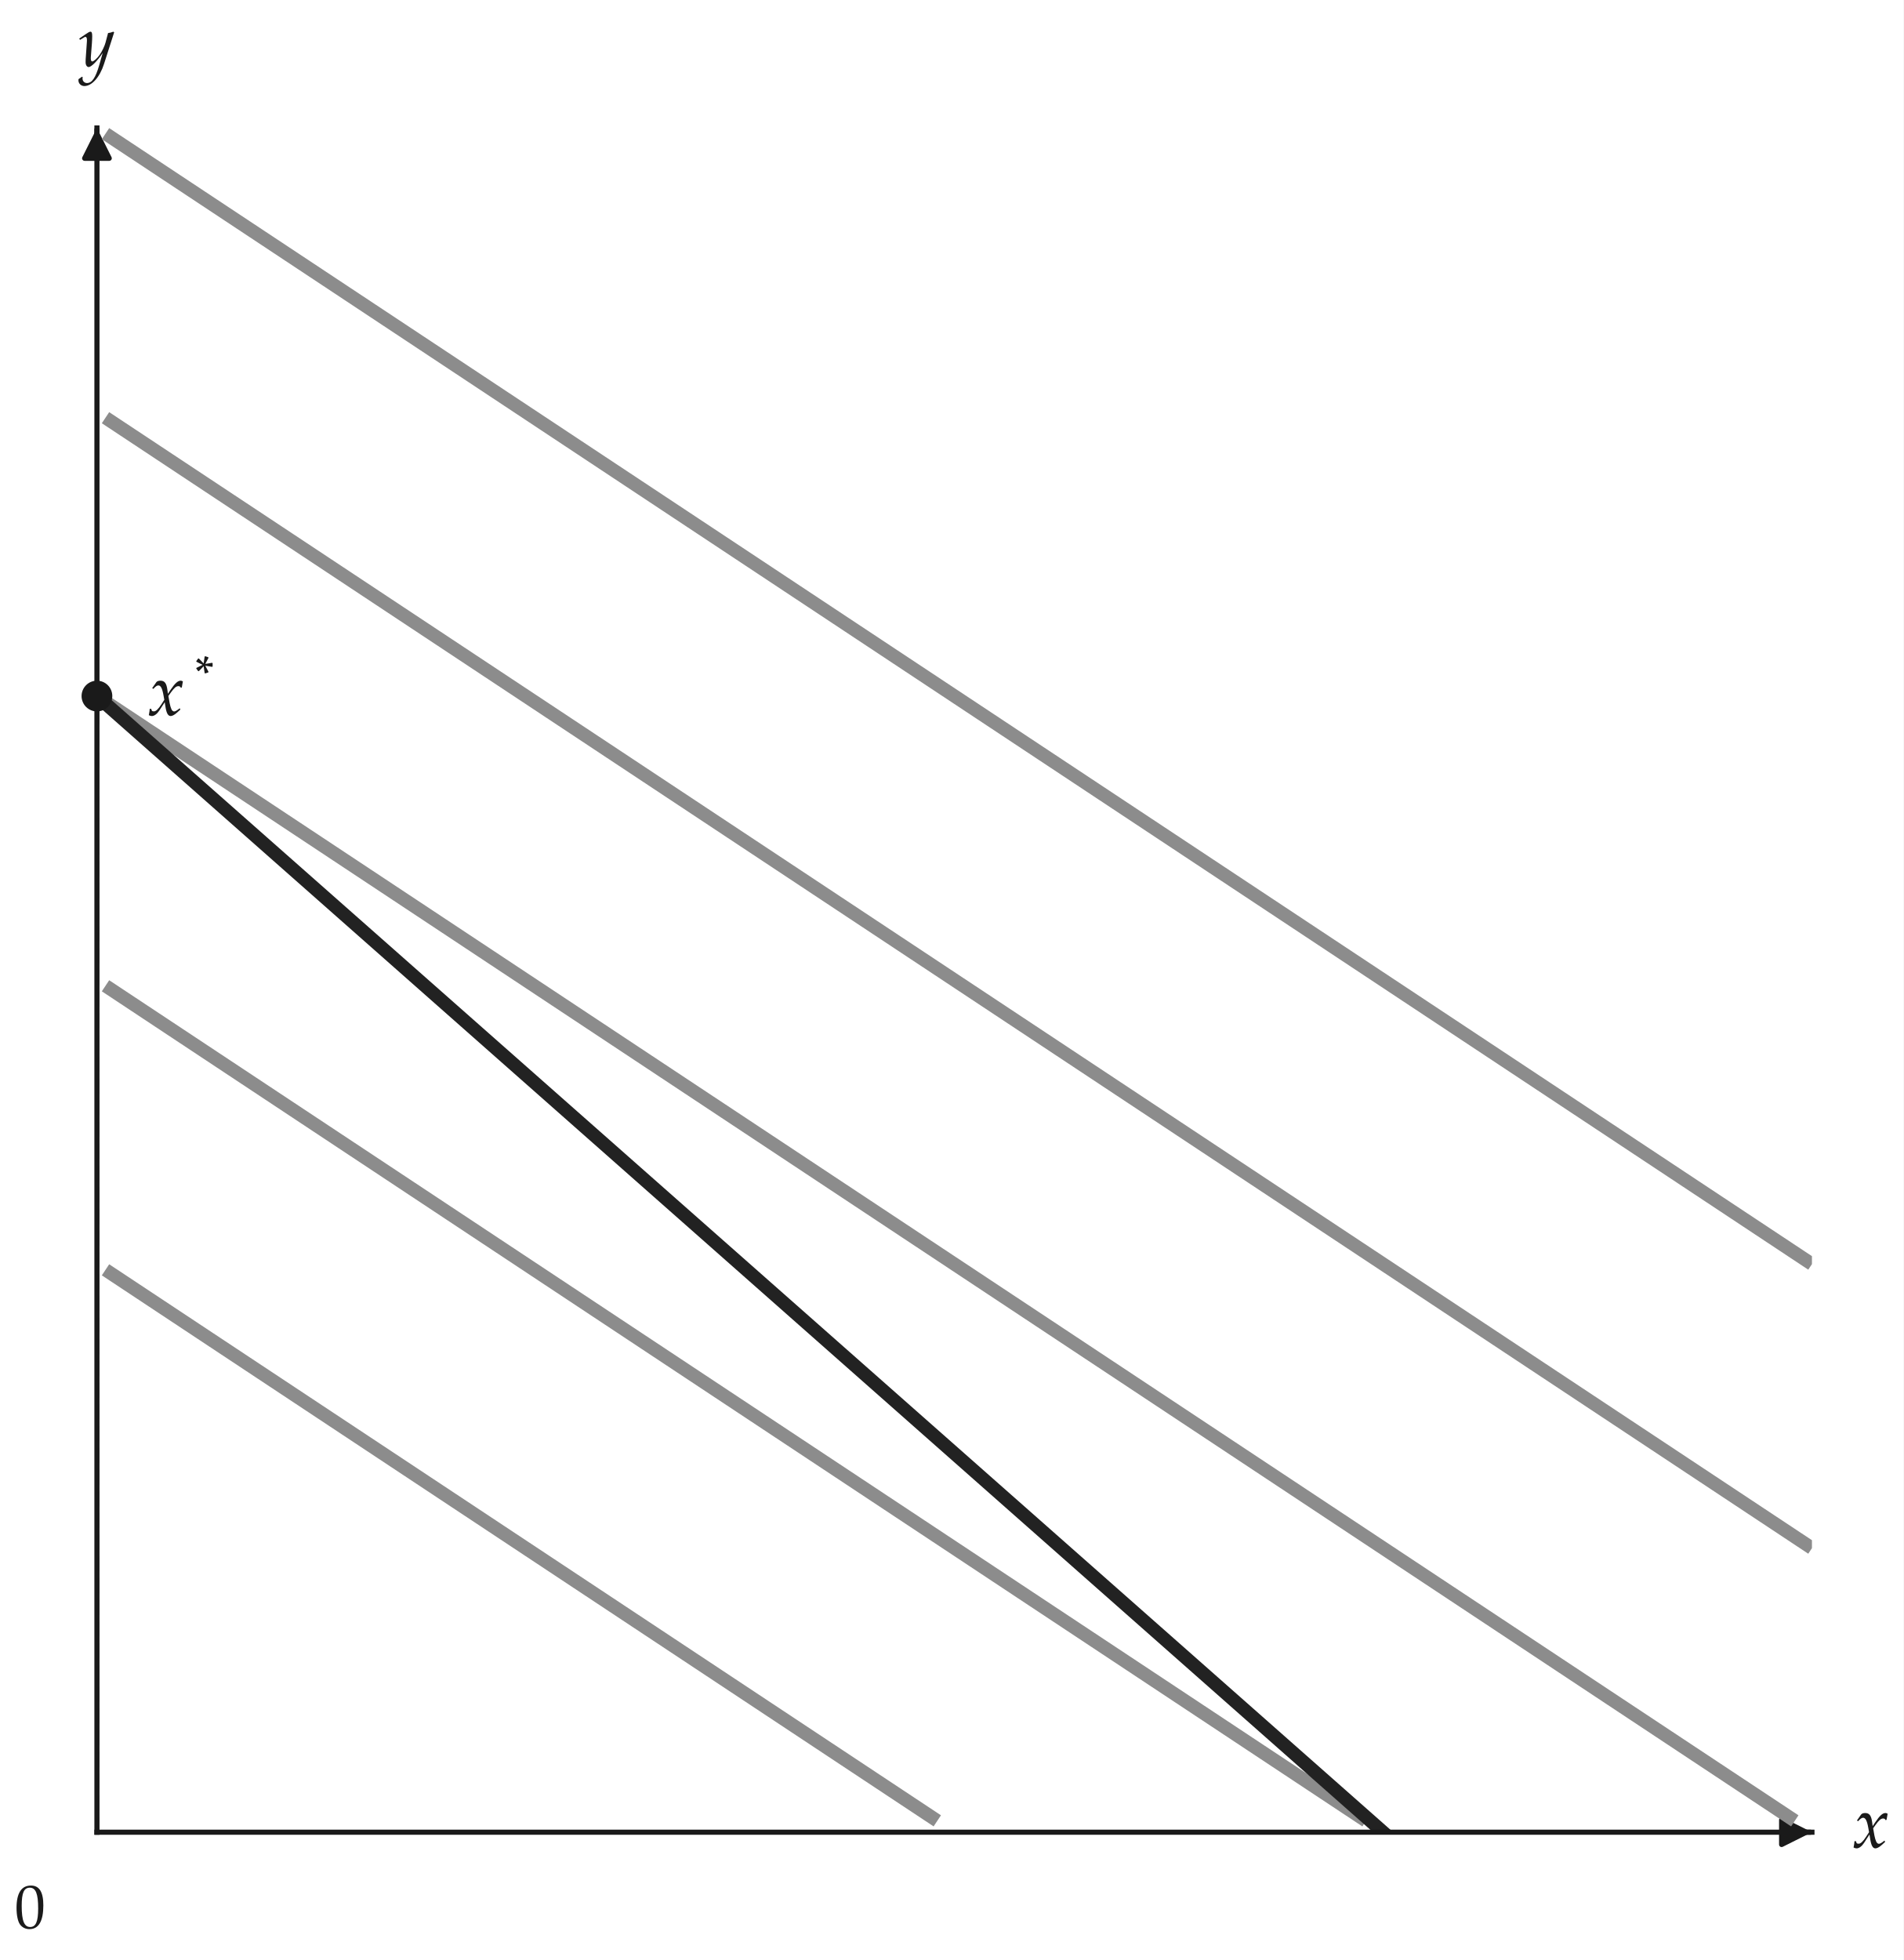
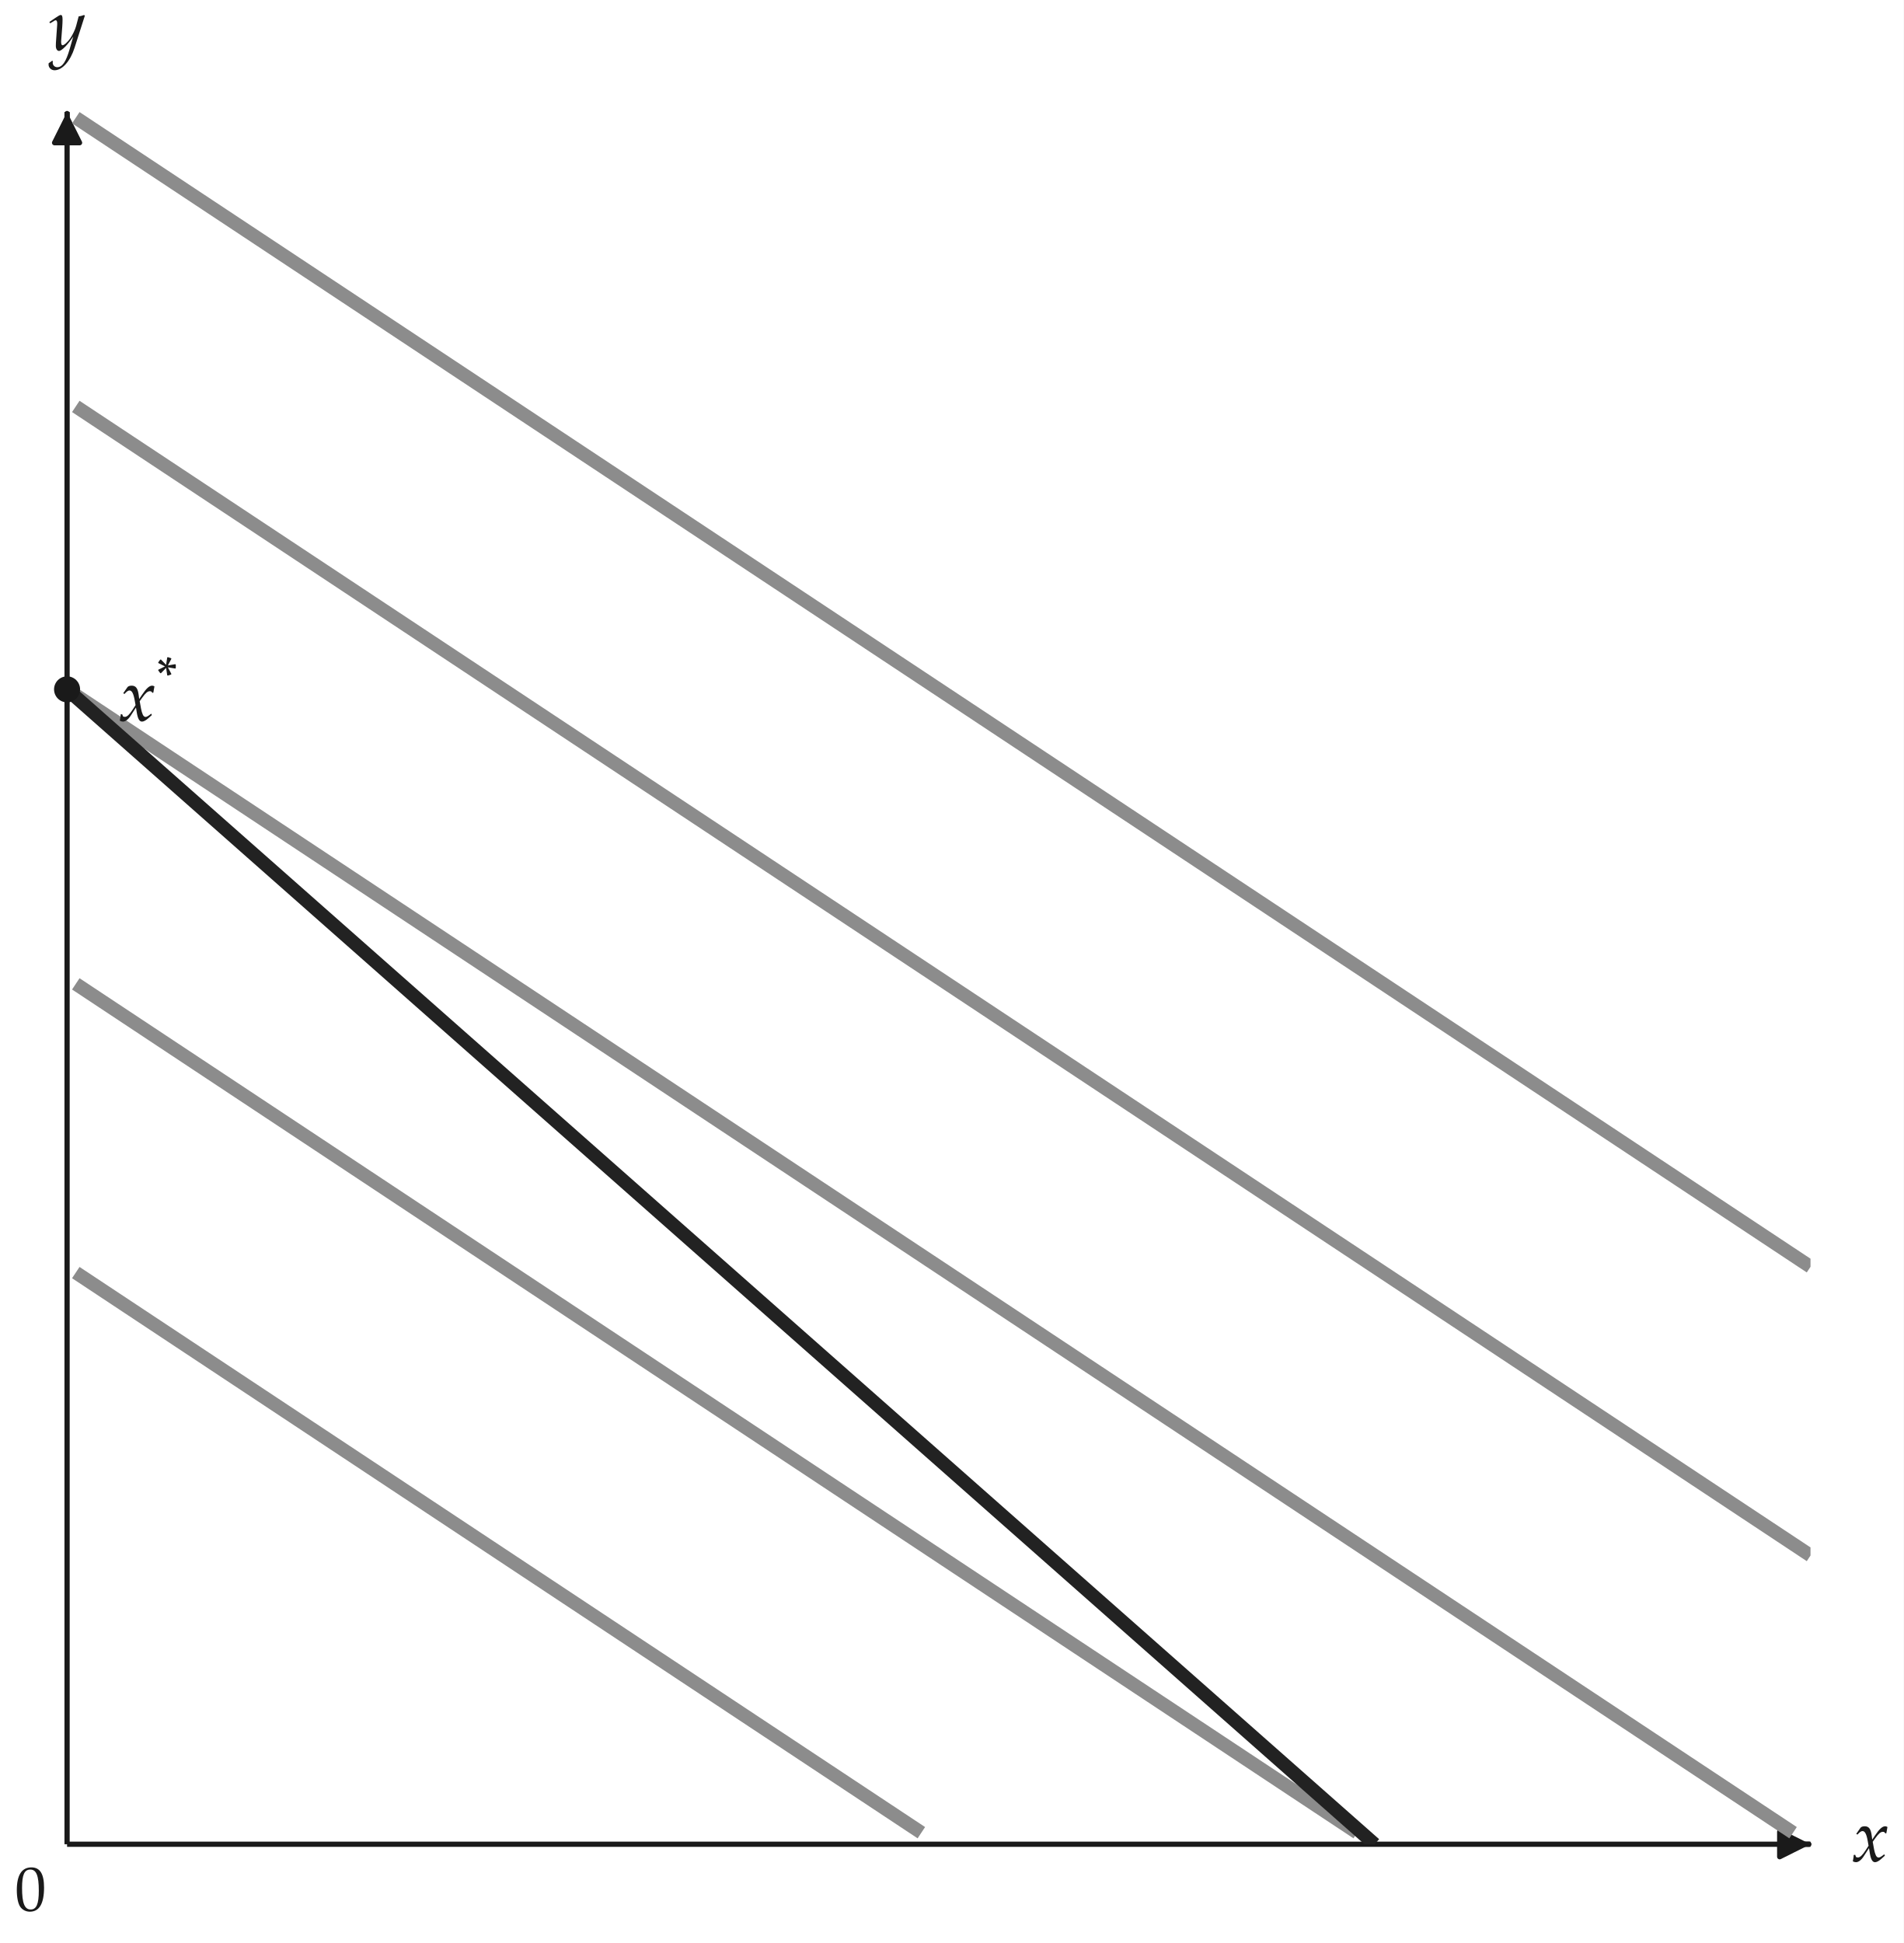
- <svg xmlns="http://www.w3.org/2000/svg" xmlns:xlink="http://www.w3.org/1999/xlink" width="371.604pt" height="382.561pt" viewBox="0 0 371.604 382.561" version="1.1">
+ <svg xmlns="http://www.w3.org/2000/svg" xmlns:xlink="http://www.w3.org/1999/xlink" width="365.56pt" height="373.096pt" viewBox="0 0 365.56 373.096" version="1.1">
  <defs>
    <style type="text/css">*{stroke-linejoin: round; stroke-linecap: butt}</style>
  </defs>
  <g id="figure_1">
    <g id="patch_1">
-       <path d="M 0 382.561  L 371.604 382.561  L 371.604 0  L 0 0  z " style="fill: #ffffff" />
+       <path d="M 0 373.096  L 365.56 373.096  L 365.56 0  L 0 0  z " style="fill: #ffffff" />
    </g>
    <g id="axes_1">
+       <g id="axes.x">
+         <path d="M 12.88 354.132  L 347.68 354.132  " style="fill: none; stroke: #1a1a1a; stroke-linejoin: miter" />
+       </g>
      <g id="patch_2">
-         <path d="M 18.924 357.618  L 353.724 357.618  L 353.724 24.978  L 18.924 24.978  z " style="fill: #ffffff" />
+         <path d="M 347.345 354.132  Q 347.513 354.132 346.562 354.132  " style="fill: none; stroke: #1a1a1a; stroke-linecap: round" />
+         <path d="M 341.762 351.732  L 346.562 354.132  L 341.762 356.532  z " style="fill: #1a1a1a; stroke: #1a1a1a; stroke-linecap: round" />
+       </g>
+       <g id="axes.y">
+         <path d="M 12.88 354.132  L 12.88 21.492  " style="fill: none; stroke: #1a1a1a; stroke-linejoin: miter" />
      </g>
      <g id="patch_3">
-         <path d="M 353.389 357.618  Q 353.557 357.618 352.606 357.618  " style="fill: none; stroke: #1a1a1a; stroke-linecap: round" />
-         <path d="M 347.806 355.218  L 352.606 357.618  L 347.806 360.018  z " style="fill: #1a1a1a; stroke: #1a1a1a; stroke-linecap: round" />
+         <path d="M 12.88 21.825  Q 12.88 21.658 12.88 22.61  " style="fill: none; stroke: #1a1a1a; stroke-linecap: round" />
+         <path d="M 10.48 27.41  L 12.88 22.61  L 15.28 27.41  z " style="fill: #1a1a1a; stroke: #1a1a1a; stroke-linecap: round" />
      </g>
-       <g id="patch_4">
-         <path d="M 18.924 25.311  Q 18.924 25.144 18.924 26.096  " style="fill: none; stroke: #1a1a1a; stroke-linecap: round" />
-         <path d="M 16.524 30.896  L 18.924 26.096  L 21.324 30.896  z " style="fill: #1a1a1a; stroke: #1a1a1a; stroke-linecap: round" />
+       <g id="axes.x.label">
+         <path d="M 362.456 350.821  C 362.288 350.723 362.162 350.681 362.036 350.681  C 361.476 350.681 360.916 351.185 360.048 352.473  L 359.53 353.243  L 359.446 352.571  C 359.278 351.185 358.9 350.681 358.074 350.681  C 357.71 350.681 357.402 350.793 357.276 350.975  L 356.464 352.137  L 356.702 352.277  C 357.122 351.801 357.402 351.605 357.668 351.605  C 358.13 351.605 358.438 352.179 358.676 353.551  L 358.83 354.419  L 358.27 355.287  C 357.668 356.225 357.192 356.673 356.8 356.673  C 356.59 356.673 356.436 356.617 356.408 356.547  L 356.254 356.155  L 355.974 356.197  C 355.974 356.477 355.946 356.659 355.862 357.107  C 355.834 357.275 355.82 357.317 355.806 357.415  C 356.016 357.527 356.24 357.583 356.408 357.583  C 356.87 357.583 357.416 357.177 357.85 356.519  L 358.914 354.881  L 359.068 355.847  C 359.264 357.037 359.572 357.583 360.076 357.583  C 360.384 357.583 360.832 357.345 361.28 356.939  L 361.966 356.323  L 361.84 356.057  C 361.336 356.477 360.986 356.687 360.762 356.687  C 360.552 356.687 360.37 356.547 360.23 356.267  C 360.104 356.001 359.95 355.483 359.88 355.077  L 359.628 353.663  L 360.118 352.977  C 360.776 352.067 361.154 351.745 361.588 351.745  C 361.812 351.745 361.98 351.857 362.05 352.067  L 362.246 352.011  z " style="fill: #1a1a1a" />
      </g>
-       <g id="matplotlib.axis_1">
-         <g id="xtick_1">
-           <g id="line2d_1" />
-         </g>
-         <g id="xtick_2">
-           <g id="line2d_2" />
-         </g>
-         <g id="xtick_3">
-           <g id="line2d_3" />
-         </g>
-         <g id="xtick_4">
-           <g id="line2d_4" />
-         </g>
-         <g id="xtick_5">
-           <g id="line2d_5" />
-         </g>
-         <g id="xtick_6">
-           <g id="line2d_6" />
-         </g>
-         <g id="xtick_7">
-           <g id="line2d_7" />
-         </g>
-         <g id="xtick_8">
-           <g id="line2d_8" />
-         </g>
-         <g id="xtick_9">
-           <g id="line2d_9" />
+       <g id="axes.y.label">
+         <path d="M 16.296 3.006  L 16.142 2.88  C 15.736 3.034 15.414 3.118 15.106 3.146  L 14.616 4.994  C 14.448 5.652 13.958 6.674 13.496 7.36  C 13.006 8.074 12.32 8.69 12.012 8.69  C 11.704 8.69 11.732 8.018 11.746 7.836  L 11.956 5.12  C 11.984 4.686 12.012 4.154 12.012 3.762  C 12.012 3.132 11.914 2.88 11.676 2.88  C 11.494 2.88 11.298 2.978 10.626 3.44  L 9.478 4.224  L 9.632 4.476  L 10.332 4.056  C 10.402 4 10.584 3.888 10.682 3.888  C 11.046 3.888 10.99 4.602 10.976 4.826  L 10.738 8.228  L 10.724 8.788  C 10.71 9.376 10.976 9.782 11.326 9.782  C 11.844 9.782 13.02 8.592 14.07 7.01  L 13.384 9.404  C 12.67 11.882 11.97 12.904 10.99 12.904  C 10.5 12.904 10.122 12.526 10.122 12.036  C 10.122 11.966 10.136 11.854 10.15 11.728  L 10.01 11.672  L 9.338 12.148  C 9.324 12.246 9.324 12.33 9.324 12.4  C 9.324 13.002 9.842 13.492 10.472 13.492  C 11.956 13.492 13.496 11.756 14.322 9.166  z " style="fill: #1a1a1a" />
+       </g>
+       <g id="axes.origin.label">
+         <path d="M 3.228 362.956  C 3.228 364.36 3.48 365.572 3.9 366.16  C 4.32 366.748 4.992 367.084 5.736 367.084  C 7.548 367.084 8.46 365.524 8.46 362.452  C 8.46 359.824 7.68 358.576 6.036 358.576  C 4.176 358.576 3.228 360.052 3.228 362.956  z M 4.236 362.524  C 4.236 359.992 4.68 358.996 5.82 358.996  C 6.984 358.996 7.452 360.172 7.452 363.052  C 7.452 365.608 6.996 366.664 5.892 366.664  C 4.728 366.664 4.236 365.452 4.236 362.524  z " style="fill: #1a1a1a" />
+       </g>
+       <g id="utility.1">
+         <path d="M 14.554 244.361  L 25.379 251.531  L 36.204 258.701  L 47.03 265.872  L 57.855 273.042  L 68.68 280.212  L 79.505 287.382  L 90.33 294.552  L 101.156 301.723  L 111.981 308.893  L 122.806 316.063  L 133.631 323.233  L 144.456 330.404  L 155.282 337.574  L 166.107 344.744  L 176.932 351.914  " clip-path="url(#p9393b3297b)" style="fill: none; stroke: #8c8c8c; stroke-width: 2.6; stroke-linejoin: miter" />
+       </g>
+       <g id="utility.2">
+         <path d="M 14.554 188.921  L 30.959 199.787  L 47.364 210.653  L 63.77 221.52  L 80.175 232.386  L 96.58 243.252  L 112.985 254.118  L 129.39 264.984  L 145.796 275.851  L 162.201 286.717  L 178.606 297.583  L 195.011 308.449  L 211.416 319.316  L 227.822 330.182  L 244.227 341.048  L 260.632 351.914  " clip-path="url(#p9393b3297b)" style="fill: none; stroke: #8c8c8c; stroke-width: 2.6; stroke-linejoin: miter" />
+       </g>
+       <g id="utility.3">
+         <path d="M 14.554 133.481  L 36.539 148.043  L 58.524 162.605  L 80.51 177.168  L 102.495 191.73  L 124.48 206.292  L 146.465 220.854  L 168.45 235.416  L 190.436 249.979  L 212.421 264.541  L 234.406 279.103  L 256.391 293.665  L 278.376 308.228  L 300.362 322.79  L 322.347 337.352  L 344.332 351.914  " clip-path="url(#p9393b3297b)" style="fill: none; stroke: #8c8c8c; stroke-width: 2.6; stroke-linejoin: miter" />
+       </g>
+       <g id="utility.4">
+         <path d="M 14.554 78.041  L 36.762 92.751  L 58.971 107.461  L 81.179 122.171  L 103.388 136.881  L 125.596 151.591  L 147.804 166.301  L 170.013 181.011  L 192.221 195.721  L 214.43 210.432  L 236.638 225.142  L 258.846 239.852  L 281.055 254.562  L 303.263 269.272  L 325.472 283.982  L 347.68 298.692  " clip-path="url(#p9393b3297b)" style="fill: none; stroke: #8c8c8c; stroke-width: 2.6; stroke-linejoin: miter" />
+       </g>
+       <g id="utility.5">
+         <path d="M 14.554 22.601  L 36.762 37.311  L 58.971 52.021  L 81.179 66.731  L 103.388 81.441  L 125.596 96.151  L 147.804 110.861  L 170.013 125.571  L 192.221 140.281  L 214.43 154.992  L 236.638 169.702  L 258.846 184.412  L 281.055 199.122  L 303.263 213.832  L 325.472 228.542  L 347.68 243.252  " clip-path="url(#p9393b3297b)" style="fill: none; stroke: #8c8c8c; stroke-width: 2.6; stroke-linejoin: miter" />
+       </g>
+       <g id="budget">
+         <path d="M 263.98 354.132  L 12.88 132.372  " clip-path="url(#p9393b3297b)" style="fill: none; stroke: #222222; stroke-width: 2.6; stroke-linejoin: miter" />
+       </g>
+       <g id="equilibrium.drop">
+         <path d="M 12.88 132.372  L 12.88 132.372  L 12.88 354.132  " clip-path="url(#p9393b3297b)" style="fill: none; stroke-dasharray: 2.96,1.28; stroke-dashoffset: 0; stroke: #1a1a1a; stroke-width: 0.8; stroke-linejoin: miter" />
+       </g>
+       <g id="equilibrium">
+         <defs>
+           <path id="mdb4ae472bf" d="M 0 2.5  C 0.663 2.5 1.299 2.237 1.768 1.768  C 2.237 1.299 2.5 0.663 2.5 0  C 2.5 -0.663 2.237 -1.299 1.768 -1.768  C 1.299 -2.237 0.663 -2.5 0 -2.5  C -0.663 -2.5 -1.299 -2.237 -1.768 -1.768  C -2.237 -1.299 -2.5 -0.663 -2.5 0  C -2.5 0.663 -2.237 1.299 -1.768 1.768  C -1.299 2.237 -0.663 2.5 0 2.5  z " />
+         </defs>
+         <g>
+           <use xlink:href="#mdb4ae472bf" x="12.88" y="132.372" style="fill: #1a1a1a" />
        </g>
      </g>
-       <g id="matplotlib.axis_2">
-         <g id="ytick_1">
-           <g id="line2d_10" />
-         </g>
-         <g id="ytick_2">
-           <g id="line2d_11" />
-         </g>
-         <g id="ytick_3">
-           <g id="line2d_12" />
-         </g>
-         <g id="ytick_4">
-           <g id="line2d_13" />
-         </g>
-         <g id="ytick_5">
-           <g id="line2d_14" />
-         </g>
-         <g id="ytick_6">
-           <g id="line2d_15" />
-         </g>
-         <g id="ytick_7">
-           <g id="line2d_16" />
-         </g>
-         <g id="ytick_8">
-           <g id="line2d_17" />
-         </g>
-       </g>
-       <g id="QuadContourSet_1">
-         <path d="M 20.598 247.847  L 182.976 355.4  L 182.976 355.4  " clip-path="url(#pfb510ba1fe)" style="fill: none; stroke: #8c8c8c; stroke-width: 2.6" />
-         <path d="M 20.598 192.407  L 266.676 355.4  L 266.676 355.4  " clip-path="url(#pfb510ba1fe)" style="fill: none; stroke: #8c8c8c; stroke-width: 2.6" />
-         <path d="M 20.598 136.967  L 350.376 355.4  L 350.376 355.4  " clip-path="url(#pfb510ba1fe)" style="fill: none; stroke: #8c8c8c; stroke-width: 2.6" />
-         <path d="M 20.598 81.527  L 353.724 302.178  L 353.724 302.178  " clip-path="url(#pfb510ba1fe)" style="fill: none; stroke: #8c8c8c; stroke-width: 2.6" />
-         <path d="M 20.598 26.087  L 353.724 246.738  L 353.724 246.738  " clip-path="url(#pfb510ba1fe)" style="fill: none; stroke: #8c8c8c; stroke-width: 2.6" />
-       </g>
-       <g id="line2d_18">
-         <path d="M 270.024 357.618  L 18.924 135.858  " clip-path="url(#pfb510ba1fe)" style="fill: none; stroke: #222222; stroke-width: 2.6; stroke-linecap: square" />
-       </g>
-       <g id="line2d_19">
-         <path d="M 18.924 357.618  L 18.924 135.858  " clip-path="url(#pfb510ba1fe)" style="fill: none; stroke-dasharray: 2.96,1.28; stroke-dashoffset: 0; stroke: #1a1a1a; stroke-width: 0.8" />
-       </g>
-       <g id="line2d_20">
-         <path d="M 18.924 135.858  L 18.924 135.858  " clip-path="url(#pfb510ba1fe)" style="fill: none; stroke-dasharray: 2.96,1.28; stroke-dashoffset: 0; stroke: #1a1a1a; stroke-width: 0.8" />
-       </g>
-       <g id="patch_5">
-         <path d="M 18.924 357.618  L 18.924 24.978  " style="fill: none; stroke: #1a1a1a; stroke-linejoin: miter; stroke-linecap: square" />
-       </g>
-       <g id="patch_6">
-         <path d="M 18.924 357.618  L 353.724 357.618  " style="fill: none; stroke: #1a1a1a; stroke-linejoin: miter; stroke-linecap: square" />
-       </g>
-       <g id="text_1">
-         <g style="fill: #1a1a1a" transform="translate(361.724 360.733) scale(0.14 -0.14)">
-           <defs>
-             <path id="TeXGyrePagella-Italic-59" d="M 58 6  C 154 -45 256 -70 333 -70  C 544 -70 794 115 992 416  L 1478 1165  L 1549 723  C 1638 179 1779 -70 2010 -70  C 2150 -70 2355 38 2560 224  L 2874 506  L 2816 627  C 2586 435 2426 339 2323 339  C 2227 339 2144 403 2080 531  C 2022 653 1952 890 1920 1075  L 1805 1722  L 2029 2035  C 2330 2451 2502 2598 2701 2598  C 2803 2598 2880 2547 2912 2451  L 3002 2477  L 3098 3021  C 3021 3066 2963 3085 2906 3085  C 2650 3085 2394 2854 1997 2266  L 1760 1914  L 1722 2221  C 1645 2854 1472 3085 1094 3085  C 928 3085 787 3034 730 2950  L 358 2419  L 467 2355  C 659 2573 787 2662 909 2662  C 1120 2662 1261 2400 1370 1773  L 1440 1376  L 1184 979  C 909 550 691 346 512 346  C 416 346 346 371 333 403  L 262 582  L 134 563  C 134 435 122 352 83 147  C 70 70 64 51 58 6  z " transform="scale(0.015625)" />
-           </defs>
-           <use xlink:href="#TeXGyrePagella-Italic-59" transform="translate(0 0.796875)" />
-         </g>
-       </g>
-       <g id="text_2">
-         <g style="fill: #1a1a1a" transform="translate(15.424 13.044) scale(0.14 -0.14)">
-           <defs>
-             <path id="TeXGyrePagella-Italic-5a" d="M -51 -1267  C -51 -1542 186 -1766 474 -1766  C 1152 -1766 1856 -973 2234 211  L 3136 3027  L 3066 3085  C 2880 3014 2733 2976 2592 2963  L 2368 2118  C 2291 1818 2067 1350 1856 1037  C 1632 710 1318 429 1178 429  C 1037 429 1050 736 1056 819  L 1152 2061  C 1165 2259 1178 2502 1178 2682  C 1178 2970 1133 3085 1024 3085  C 941 3085 851 3040 544 2829  L 19 2470  L 90 2355  L 410 2547  C 442 2573 525 2624 570 2624  C 736 2624 710 2298 704 2195  L 595 640  L 589 384  C 582 115 704 -70 864 -70  C 1101 -70 1638 474 2118 1197  L 1805 102  C 1478 -1030 1158 -1498 710 -1498  C 486 -1498 314 -1325 314 -1101  C 314 -1069 320 -1018 326 -960  L 262 -934  L -45 -1152  C -51 -1197 -51 -1235 -51 -1267  z " transform="scale(0.015625)" />
-           </defs>
-           <use xlink:href="#TeXGyrePagella-Italic-5a" transform="translate(0 0.796875)" />
-         </g>
-       </g>
-       <g id="text_3">
-         <g style="fill: #1a1a1a" transform="translate(2.88 376.3092) scale(0.12 -0.12)">
-           <defs>
-             <path id="TeXGyrePagella-Regular-11" d="M 186 2074  C 186 1325 320 678 544 365  C 768 51 1126 -128 1523 -128  C 2490 -128 2976 704 2976 2342  C 2976 3744 2560 4410 1683 4410  C 691 4410 186 3622 186 2074  z M 723 2304  C 723 3654 960 4186 1568 4186  C 2189 4186 2438 3558 2438 2022  C 2438 659 2195 96 1606 96  C 986 96 723 742 723 2304  z " transform="scale(0.015625)" />
-           </defs>
-           <use xlink:href="#TeXGyrePagella-Regular-11" transform="translate(0 0.09375)" />
-         </g>
-       </g>
-       <g id="line2d_21">
-         <defs>
-           <path id="m265da5c834" d="M 0 2.5  C 0.663 2.5 1.299 2.237 1.768 1.768  C 2.237 1.299 2.5 0.663 2.5 0  C 2.5 -0.663 2.237 -1.299 1.768 -1.768  C 1.299 -2.237 0.663 -2.5 0 -2.5  C -0.663 -2.5 -1.299 -2.237 -1.768 -1.768  C -2.237 -1.299 -2.5 -0.663 -2.5 0  C -2.5 0.663 -2.237 1.299 -1.768 1.768  C -1.299 2.237 -0.663 2.5 0 2.5  z " style="stroke: #1a1a1a" />
-         </defs>
-         <g>
-           <use xlink:href="#m265da5c834" x="18.924" y="135.858" style="fill: #1a1a1a; stroke: #1a1a1a" />
-         </g>
-       </g>
-       <g id="text_4">
-         <g style="fill: #1a1a1a" transform="translate(28.924 139.701) scale(0.14 -0.14)">
-           <defs>
-             <path id="TeXGyrePagella-Regular-b" d="M 205 2874  L 448 2541  L 531 2534  L 1146 3162  L 1274 2291  L 1344 2246  L 1734 2374  L 1766 2451  L 1357 3232  L 2227 3085  L 2291 3136  L 2291 3546  L 2227 3603  L 1357 3456  L 1766 4237  L 1734 4314  L 1344 4442  L 1274 4397  L 1146 3526  L 531 4154  L 448 4147  L 205 3814  L 224 3738  L 1011 3341  L 224 2950  L 205 2874  z " transform="scale(0.015625)" />
-           </defs>
-           <use xlink:href="#TeXGyrePagella-Italic-59" transform="translate(0 0.673438)" />
-           <use xlink:href="#TeXGyrePagella-Regular-b" transform="translate(64.82853 34.41562) scale(0.7)" />
-         </g>
+       <g id="equilibrium.label">
+         <path d="M 29.656 131.801  C 29.488 131.703 29.362 131.661 29.236 131.661  C 28.676 131.661 28.116 132.165 27.248 133.453  L 26.73 134.223  L 26.646 133.551  C 26.478 132.165 26.1 131.661 25.274 131.661  C 24.91 131.661 24.602 131.773 24.476 131.955  L 23.664 133.117  L 23.902 133.257  C 24.322 132.781 24.602 132.585 24.868 132.585  C 25.33 132.585 25.638 133.159 25.876 134.531  L 26.03 135.399  L 25.47 136.267  C 24.868 137.205 24.392 137.653 24 137.653  C 23.79 137.653 23.636 137.597 23.608 137.527  L 23.454 137.135  L 23.174 137.177  C 23.174 137.457 23.146 137.639 23.062 138.087  C 23.034 138.255 23.02 138.297 23.006 138.395  C 23.216 138.507 23.44 138.563 23.608 138.563  C 24.07 138.563 24.616 138.157 25.05 137.499  L 26.114 135.861  L 26.268 136.827  C 26.464 138.017 26.772 138.563 27.276 138.563  C 27.584 138.563 28.032 138.325 28.48 137.919  L 29.166 137.303  L 29.04 137.037  C 28.536 137.457 28.186 137.667 27.962 137.667  C 27.752 137.667 27.57 137.527 27.43 137.247  C 27.304 136.981 27.15 136.463 27.08 136.057  L 26.828 134.643  L 27.318 133.957  C 27.976 133.047 28.354 132.725 28.788 132.725  C 29.012 132.725 29.18 132.837 29.25 133.047  L 29.446 132.991  z M 33.757 128.294  L 33.757 127.631  L 33.653 127.538  L 32.244 127.776  L 32.907 126.512  L 32.856 126.388  L 32.224 126.181  L 32.11 126.253  L 31.902 127.662  L 30.908 126.647  L 30.773 126.657  L 30.38 127.196  L 30.411 127.32  L 31.685 127.963  L 30.411 128.595  L 30.38 128.719  L 30.773 129.258  L 30.908 129.268  L 31.902 128.253  L 32.11 129.662  L 32.224 129.734  L 32.856 129.527  L 32.907 129.403  L 32.244 128.139  L 33.653 128.377  z " style="fill: #1a1a1a" />
      </g>
    </g>
  </g>
  <defs>
-     <clipPath id="pfb510ba1fe">
-       <rect x="18.924" y="24.978" width="334.8" height="332.64" />
+     <clipPath id="p9393b3297b">
+       <rect x="12.88" y="21.492" width="334.8" height="332.64" />
    </clipPath>
  </defs>
</svg>
